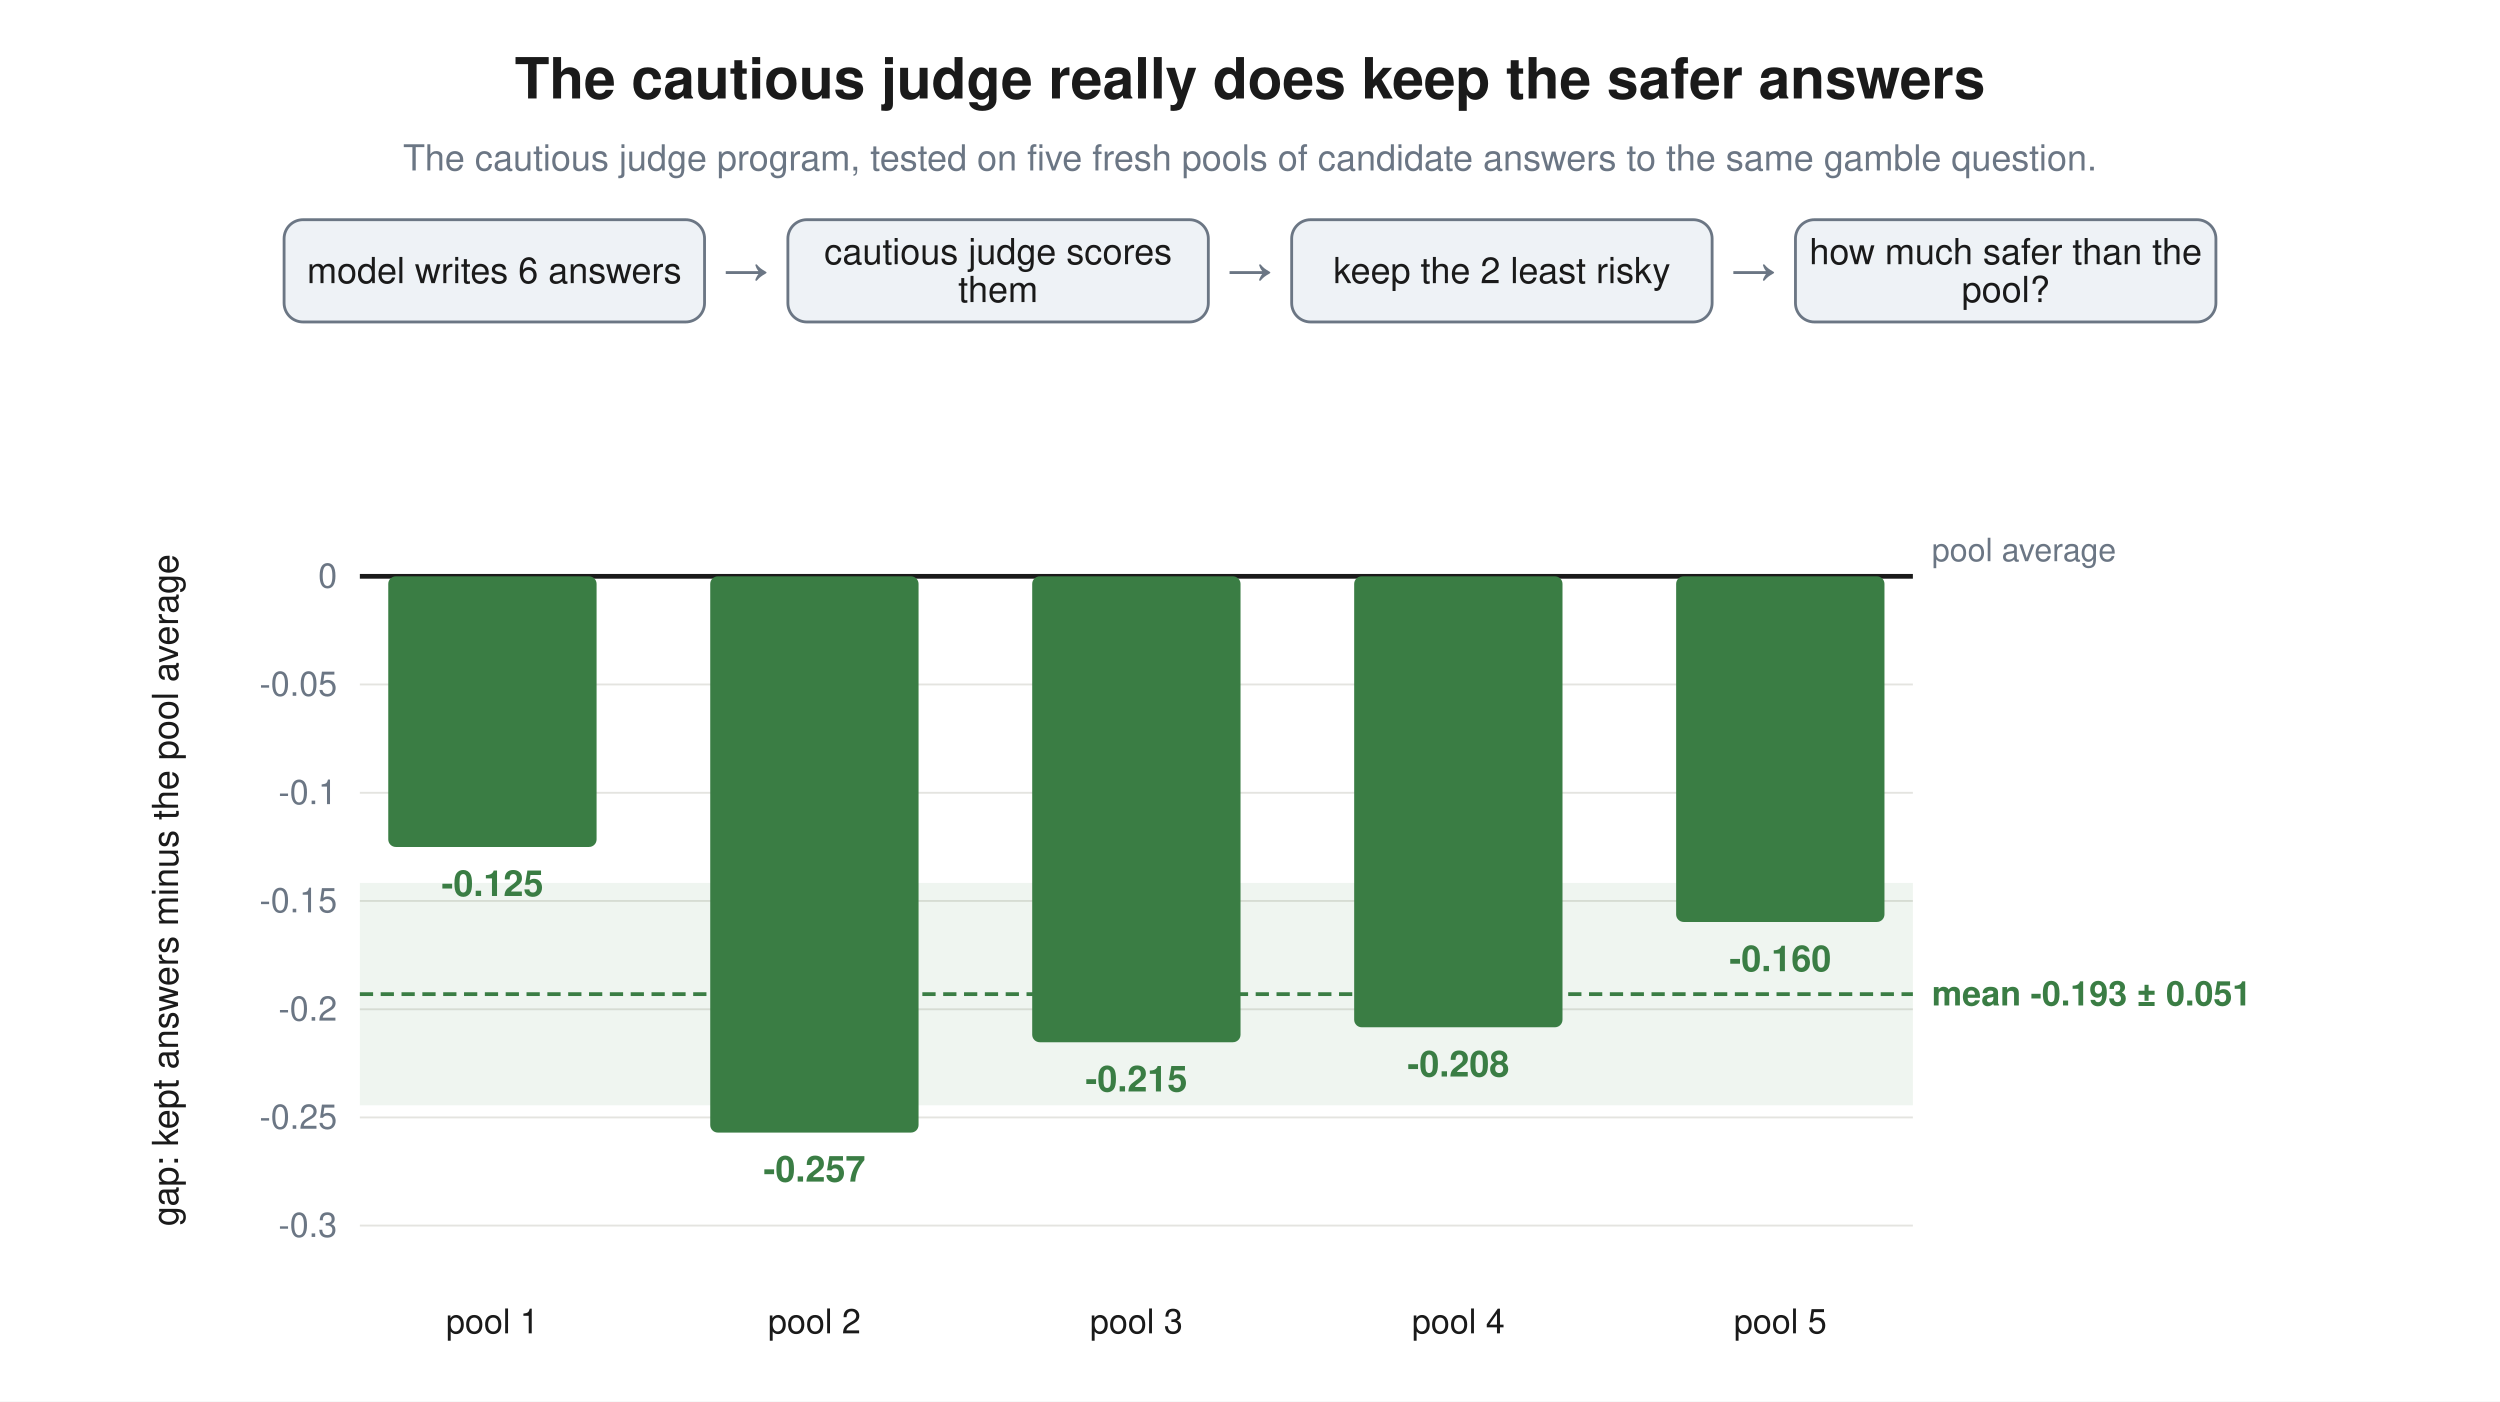
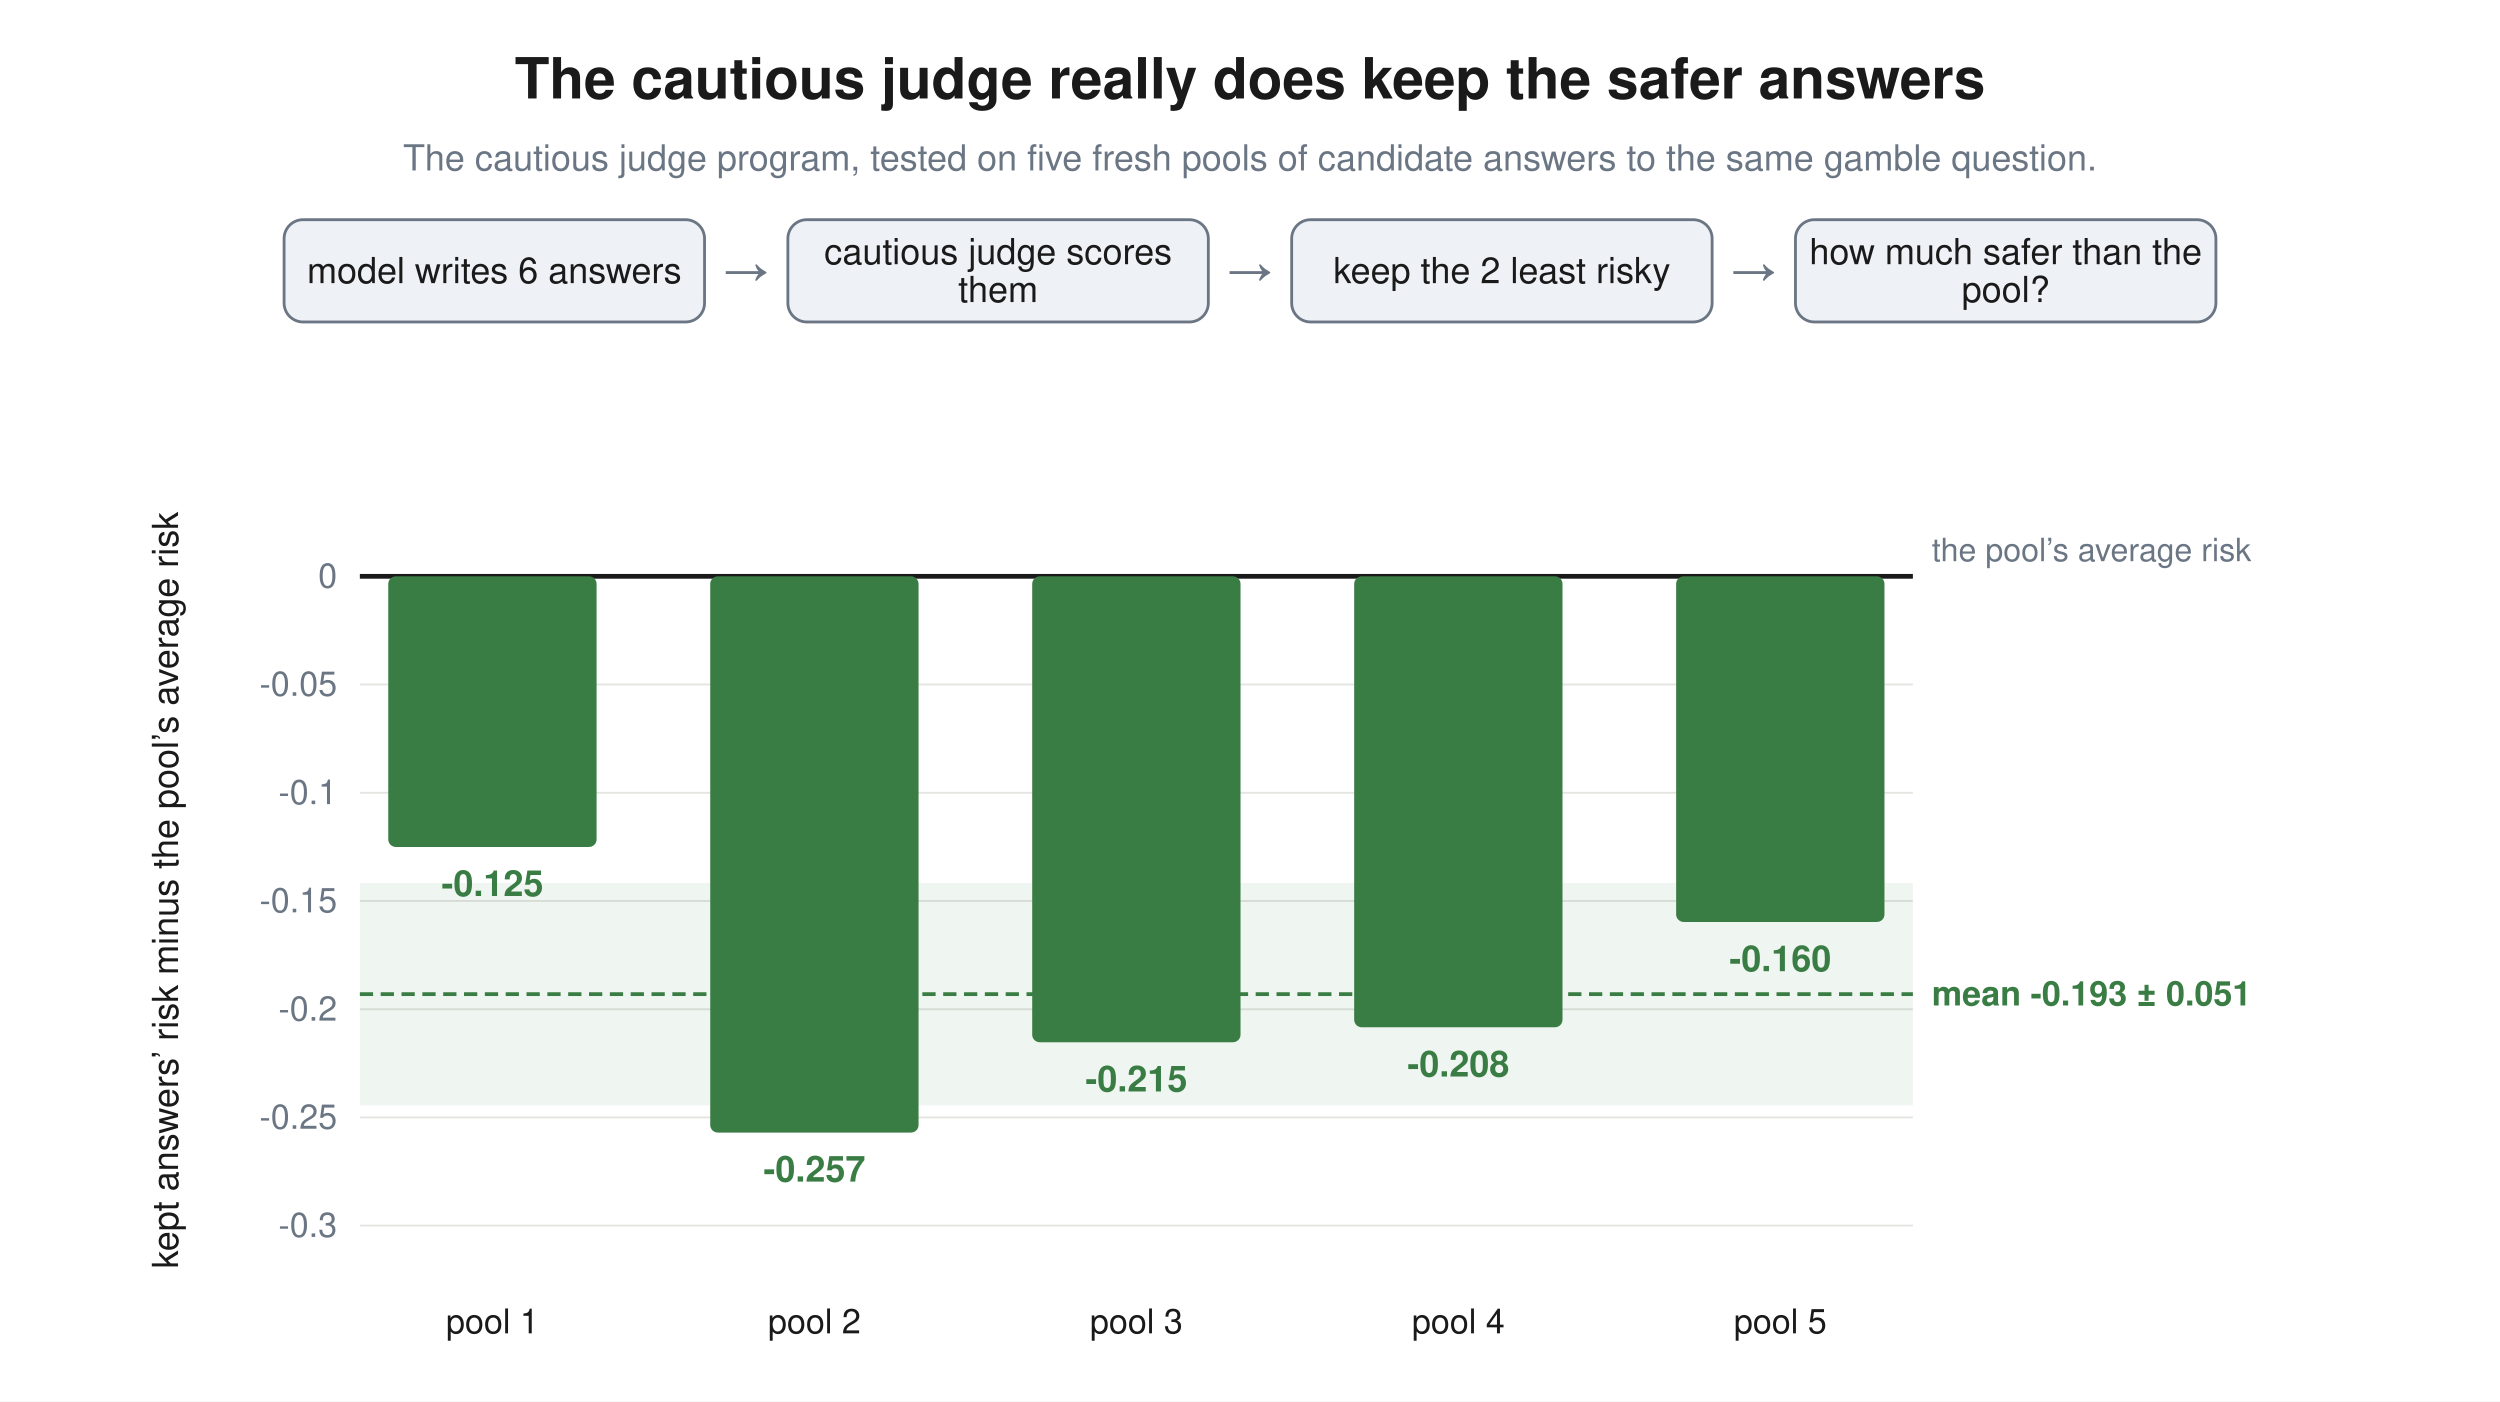
<svg xmlns="http://www.w3.org/2000/svg" viewBox="0 0 1320 740.0" font-family="Helvetica, Arial, sans-serif">
  <rect width="1320" height="740.0" fill="white" />
  <text x="660" y="52" text-anchor="middle" font-family="Helvetica, Arial, sans-serif" font-size="30" font-weight="bold" fill="#1a1a1a">The cautious judge really does keep the safer answers</text>
  <text x="660" y="90" text-anchor="middle" font-family="Helvetica, Arial, sans-serif" font-size="19" font-weight="normal" fill="#6b7684">The cautious judge program, tested on five fresh pools of candidate answers to the same gamble question.</text>
  <rect x="150.0" y="116" width="222" height="54" rx="10" fill="#eef2f6" stroke="#6b7684" stroke-width="1.5" />
  <text x="261.0" y="149.5" text-anchor="middle" font-family="Helvetica, Arial, sans-serif" font-size="19" font-weight="normal" fill="#1a1a1a">model writes 6 answers</text>
  <text x="394.0" y="152.0" text-anchor="middle" font-size="26" fill="#6b7684" font-family="Helvetica, Arial, sans-serif">→</text>
  <rect x="416.0" y="116" width="222" height="54" rx="10" fill="#eef2f6" stroke="#6b7684" stroke-width="1.5" />
  <text x="527.0" y="139.5" text-anchor="middle" font-family="Helvetica, Arial, sans-serif" font-size="19" font-weight="normal" fill="#1a1a1a">cautious judge scores</text>
  <text x="527.0" y="159.5" text-anchor="middle" font-family="Helvetica, Arial, sans-serif" font-size="19" font-weight="normal" fill="#1a1a1a">them</text>
  <text x="660.0" y="152.0" text-anchor="middle" font-size="26" fill="#6b7684" font-family="Helvetica, Arial, sans-serif">→</text>
  <rect x="682.0" y="116" width="222" height="54" rx="10" fill="#eef2f6" stroke="#6b7684" stroke-width="1.5" />
  <text x="793.0" y="149.5" text-anchor="middle" font-family="Helvetica, Arial, sans-serif" font-size="19" font-weight="normal" fill="#1a1a1a">keep the 2 least risky</text>
  <text x="926.0" y="152.0" text-anchor="middle" font-size="26" fill="#6b7684" font-family="Helvetica, Arial, sans-serif">→</text>
  <rect x="948.0" y="116" width="222" height="54" rx="10" fill="#eef2f6" stroke="#6b7684" stroke-width="1.5" />
  <text x="1059.0" y="139.5" text-anchor="middle" font-family="Helvetica, Arial, sans-serif" font-size="19" font-weight="normal" fill="#1a1a1a">how much safer than the</text>
  <text x="1059.0" y="159.5" text-anchor="middle" font-family="Helvetica, Arial, sans-serif" font-size="19" font-weight="normal" fill="#1a1a1a">pool?</text>
  <line x1="190" y1="304.3" x2="1010" y2="304.3" stroke="#1a1a1a" stroke-width="2.5" />
  <text x="178" y="310.3" text-anchor="end" font-size="18" fill="#6b7684" font-family="Helvetica, Arial, sans-serif">0</text>
  <line x1="190" y1="361.4" x2="1010" y2="361.4" stroke="#e4e4e0" stroke-width="1" />
  <text x="178" y="367.4" text-anchor="end" font-size="18" fill="#6b7684" font-family="Helvetica, Arial, sans-serif">-0.05</text>
  <line x1="190" y1="418.6" x2="1010" y2="418.6" stroke="#e4e4e0" stroke-width="1" />
  <text x="178" y="424.6" text-anchor="end" font-size="18" fill="#6b7684" font-family="Helvetica, Arial, sans-serif">-0.1</text>
  <line x1="190" y1="475.7" x2="1010" y2="475.7" stroke="#e4e4e0" stroke-width="1" />
  <text x="178" y="481.7" text-anchor="end" font-size="18" fill="#6b7684" font-family="Helvetica, Arial, sans-serif">-0.15</text>
  <line x1="190" y1="532.9" x2="1010" y2="532.9" stroke="#e4e4e0" stroke-width="1" />
  <text x="178" y="538.9" text-anchor="end" font-size="18" fill="#6b7684" font-family="Helvetica, Arial, sans-serif">-0.2</text>
  <line x1="190" y1="590.0" x2="1010" y2="590.0" stroke="#e4e4e0" stroke-width="1" />
  <text x="178" y="596.0" text-anchor="end" font-size="18" fill="#6b7684" font-family="Helvetica, Arial, sans-serif">-0.25</text>
  <line x1="190" y1="647.1" x2="1010" y2="647.1" stroke="#e4e4e0" stroke-width="1" />
  <text x="178" y="653.1" text-anchor="end" font-size="18" fill="#6b7684" font-family="Helvetica, Arial, sans-serif">-0.3</text>
-   <text x="1020.0" y="296.3" font-size="17" fill="#6b7684" font-family="Helvetica, Arial, sans-serif">pool average</text>
-   <text x="94" y="470.0" font-size="19" fill="#1a1a1a" font-family="Helvetica, Arial, sans-serif" transform="rotate(-90 94 470.0)" text-anchor="middle">gap: kept answers minus the pool average</text>
+   <text x="1020.0" y="296.3" font-size="17" fill="#6b7684" font-family="Helvetica, Arial, sans-serif">the pool’s average risk</text>
+   <text x="94" y="470.0" font-size="19" fill="#1a1a1a" font-family="Helvetica, Arial, sans-serif" transform="rotate(-90 94 470.0)" text-anchor="middle">kept answers’ risk minus the pool’s average risk</text>
  <rect x="190" y="466.2" width="820" height="117.4" fill="#3a7d44" fill-opacity="0.08" />
  <line x1="190" y1="524.9" x2="1010" y2="524.9" stroke="#3a7d44" stroke-width="2" stroke-dasharray="7 4" />
  <text x="1020.0" y="530.9" font-size="18" font-weight="bold" fill="#3a7d44" font-family="Helvetica, Arial, sans-serif">mean -0.193 ± 0.051</text>
  <rect x="205.0" y="304.3" width="110" height="142.9" fill="#3a7d44" rx="4" />
  <text x="260.0" y="473.1" text-anchor="middle" font-size="19" font-weight="bold" fill="#3a7d44" font-family="Helvetica, Arial, sans-serif">-0.125</text>
  <text x="260.0" y="704.0" text-anchor="middle" font-size="18" fill="#1a1a1a" font-family="Helvetica, Arial, sans-serif">pool 1</text>
  <rect x="375.0" y="304.3" width="110" height="293.7" fill="#3a7d44" rx="4" />
  <text x="430.0" y="623.9" text-anchor="middle" font-size="19" font-weight="bold" fill="#3a7d44" font-family="Helvetica, Arial, sans-serif">-0.257</text>
  <text x="430.0" y="704.0" text-anchor="middle" font-size="18" fill="#1a1a1a" font-family="Helvetica, Arial, sans-serif">pool 2</text>
  <rect x="545.0" y="304.3" width="110" height="246.0" fill="#3a7d44" rx="4" />
  <text x="600.0" y="576.3" text-anchor="middle" font-size="19" font-weight="bold" fill="#3a7d44" font-family="Helvetica, Arial, sans-serif">-0.215</text>
  <text x="600.0" y="704.0" text-anchor="middle" font-size="18" fill="#1a1a1a" font-family="Helvetica, Arial, sans-serif">pool 3</text>
  <rect x="715.0" y="304.3" width="110" height="238.1" fill="#3a7d44" rx="4" />
  <text x="770.0" y="568.4" text-anchor="middle" font-size="19" font-weight="bold" fill="#3a7d44" font-family="Helvetica, Arial, sans-serif">-0.208</text>
  <text x="770.0" y="704.0" text-anchor="middle" font-size="18" fill="#1a1a1a" font-family="Helvetica, Arial, sans-serif">pool 4</text>
  <rect x="885.0" y="304.3" width="110" height="182.5" fill="#3a7d44" rx="4" />
  <text x="940.0" y="512.8" text-anchor="middle" font-size="19" font-weight="bold" fill="#3a7d44" font-family="Helvetica, Arial, sans-serif">-0.160</text>
  <text x="940.0" y="704.0" text-anchor="middle" font-size="18" fill="#1a1a1a" font-family="Helvetica, Arial, sans-serif">pool 5</text>
</svg>
